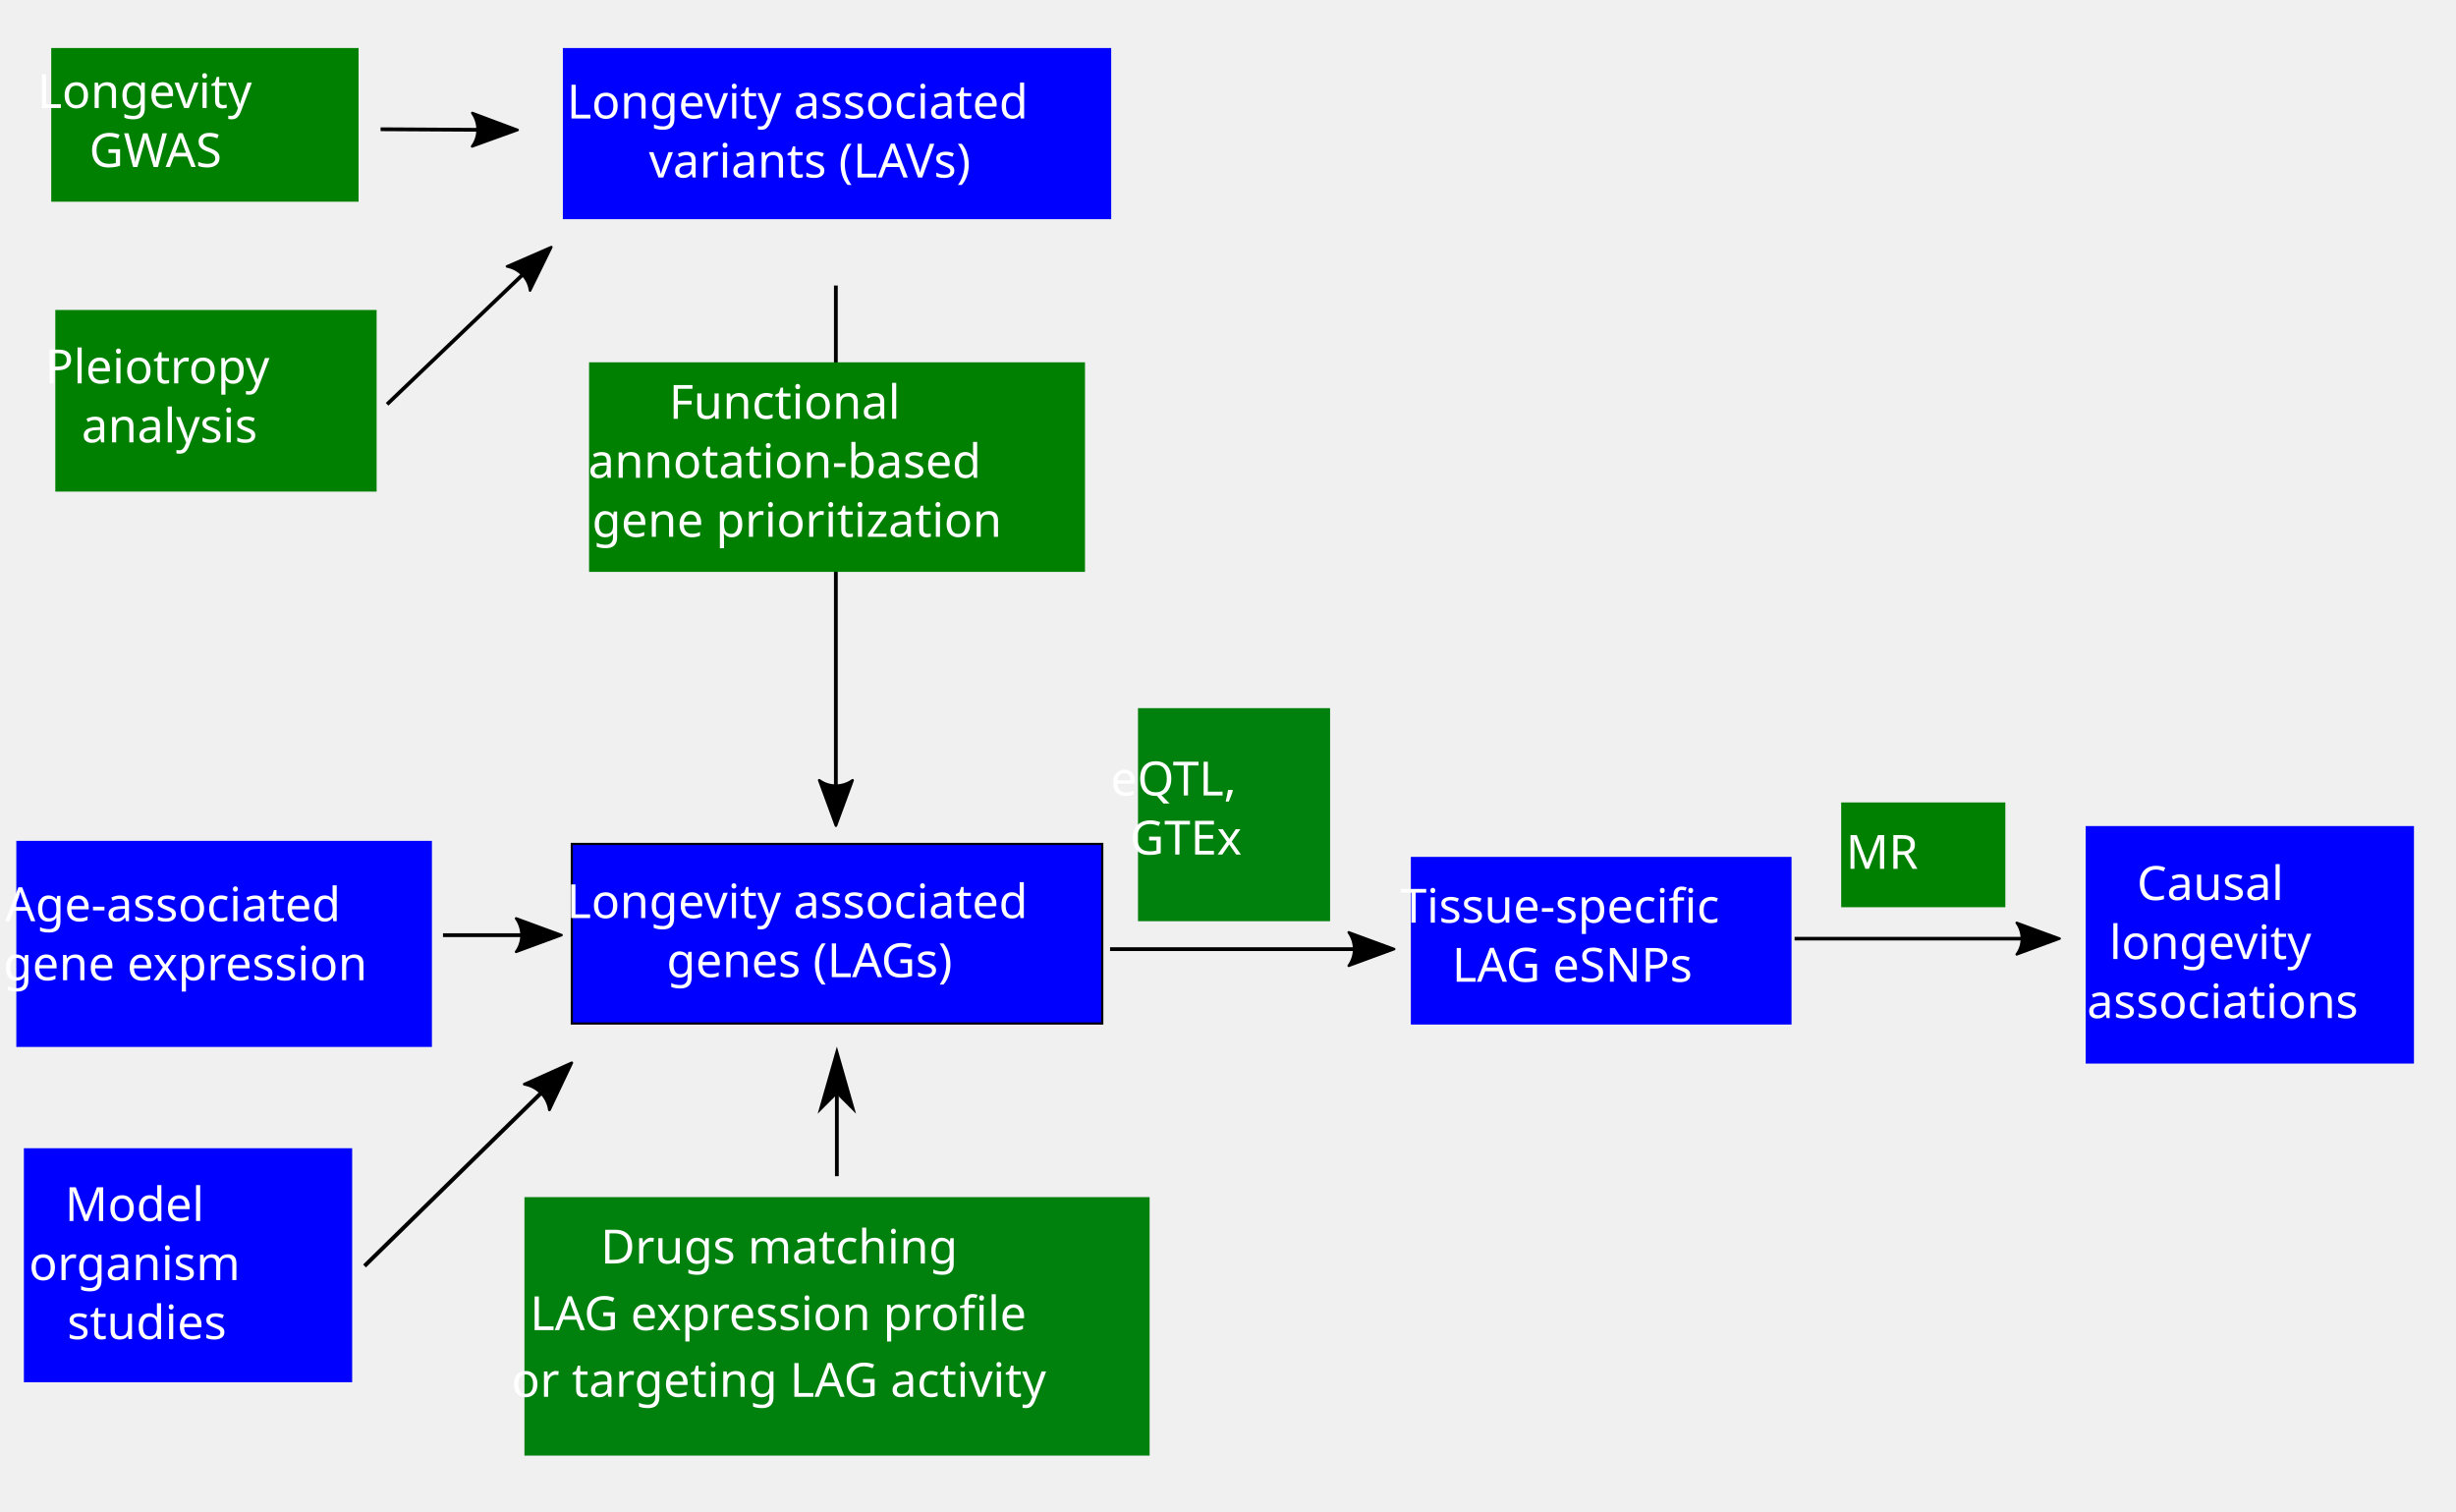
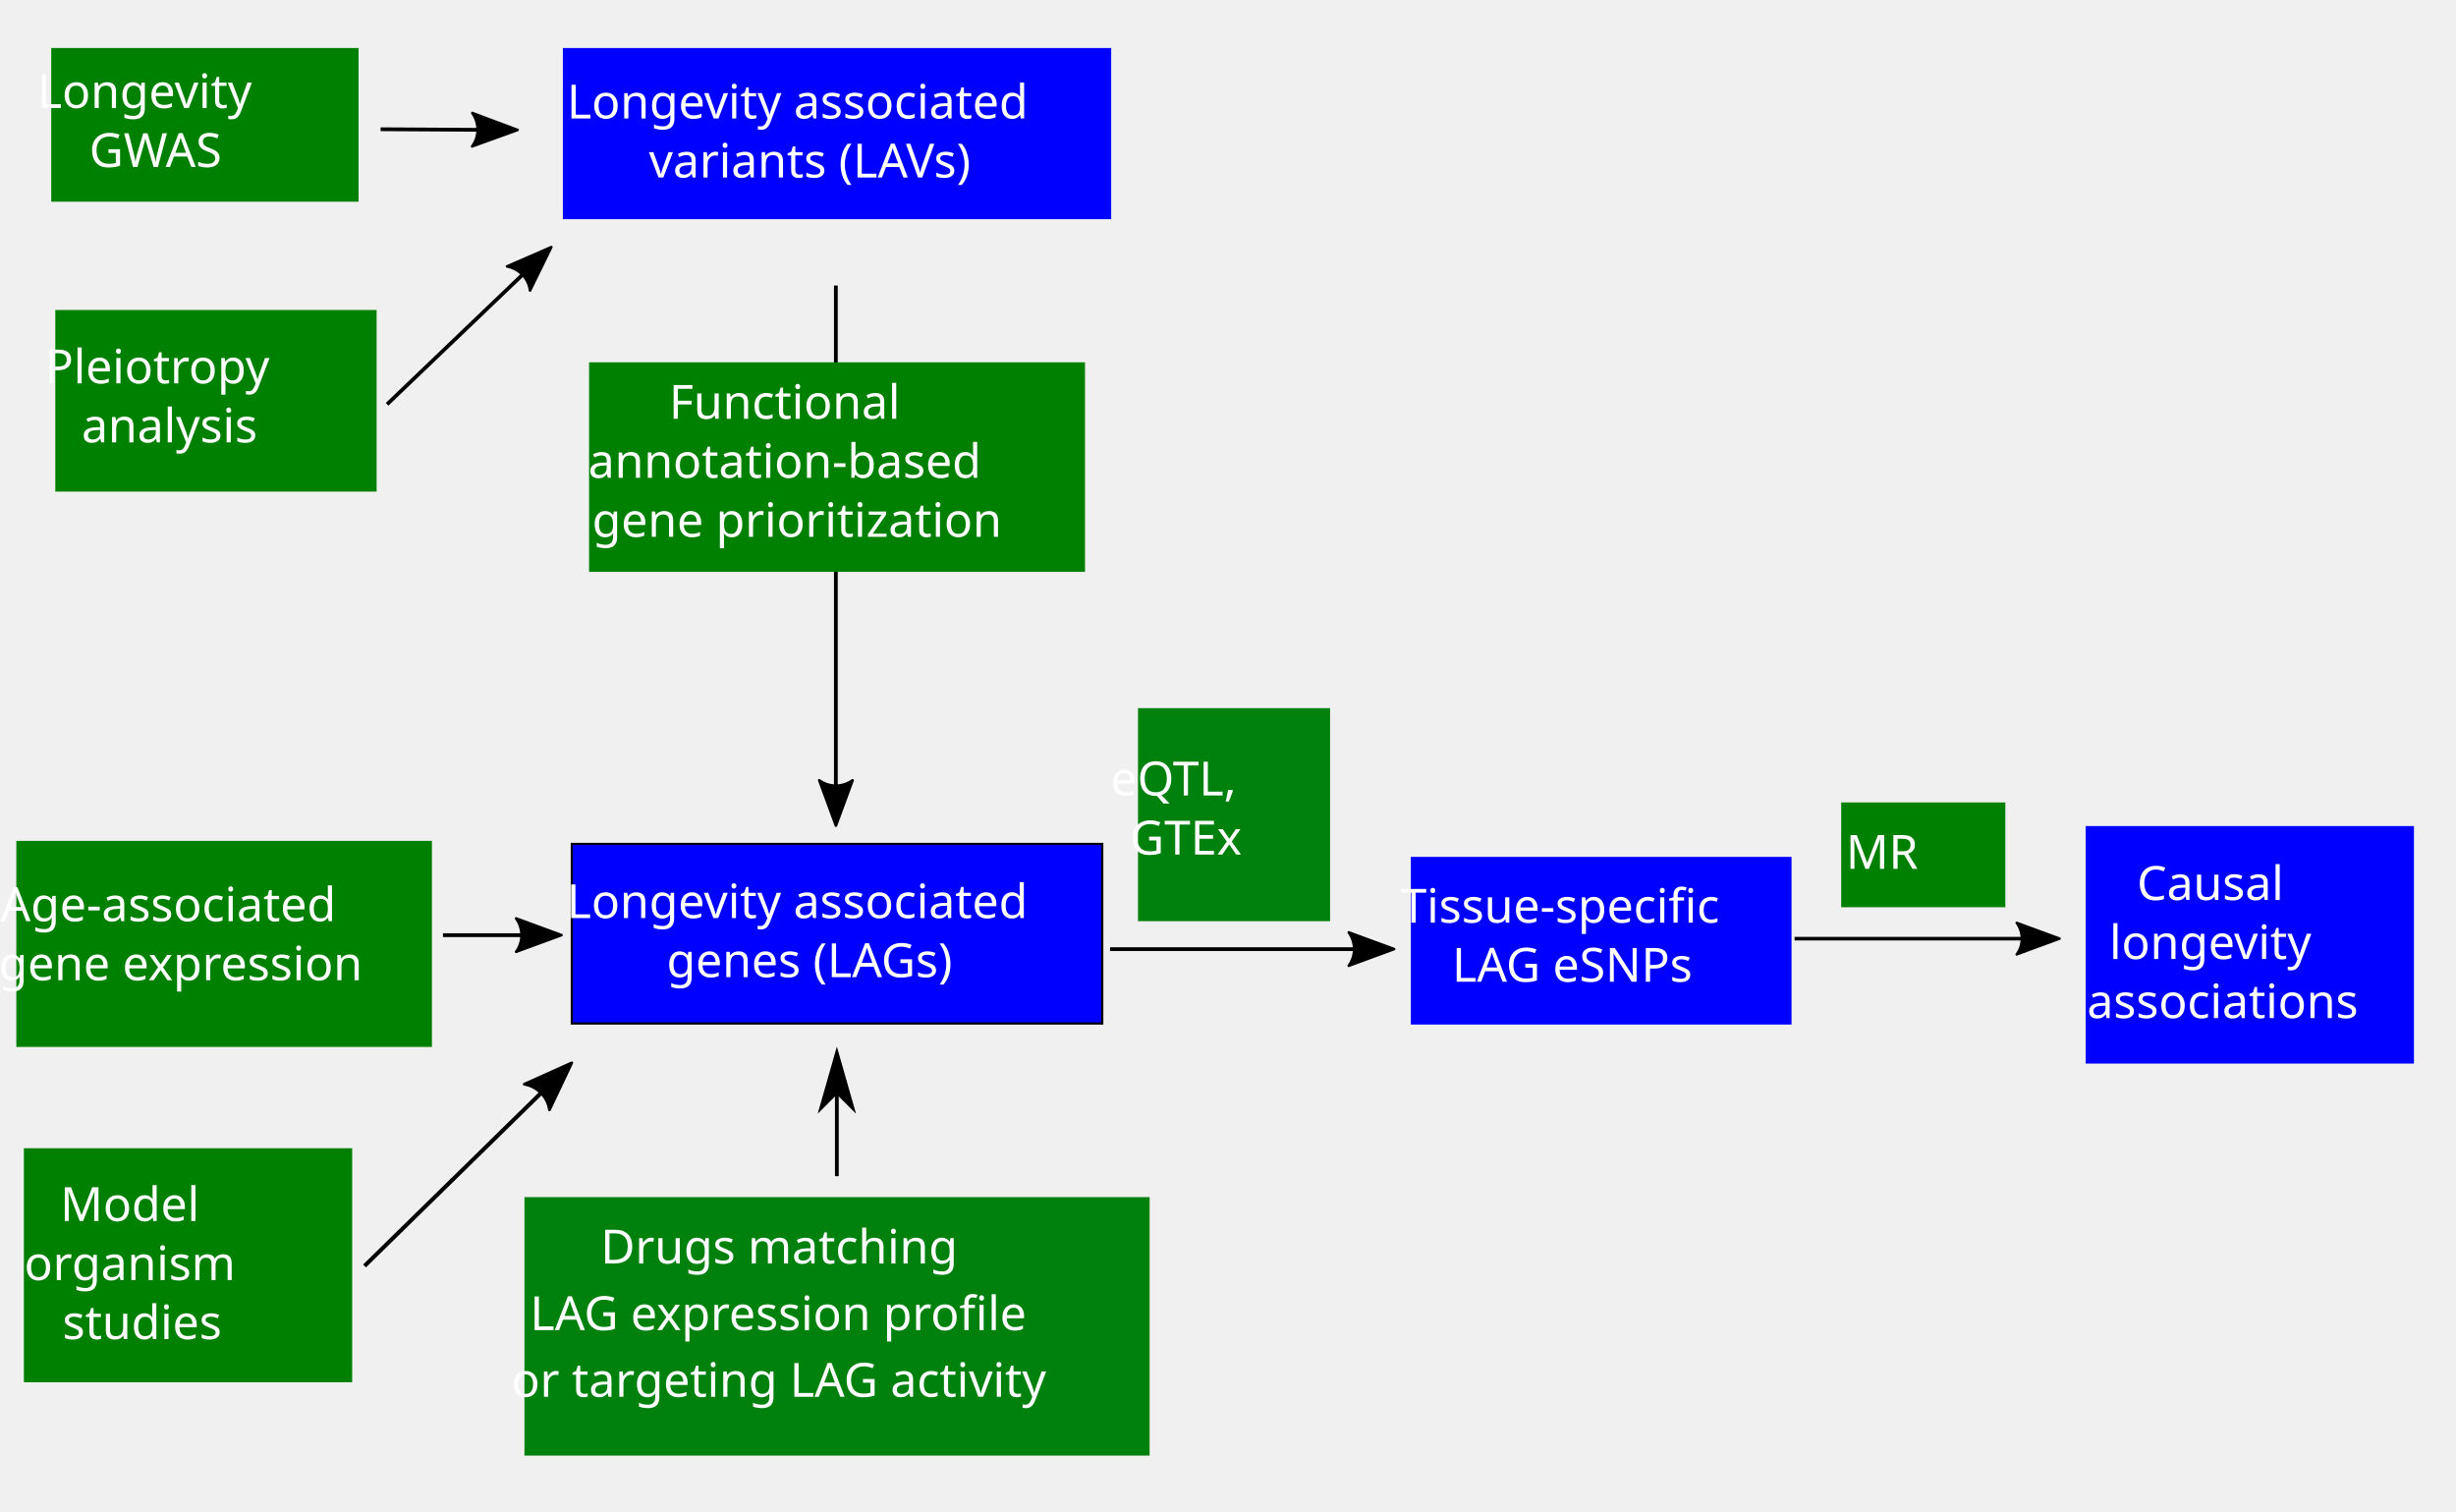
<svg xmlns="http://www.w3.org/2000/svg" xmlns:xlink="http://www.w3.org/1999/xlink" width="650" height="400" viewBox="0 0 650 400" id="svg2" version="1.1">
  <defs id="defs4">
    <marker orient="auto" refY="0.0" refX="0.0" id="Arrow1Lend" style="overflow:visible;">
      <path id="path4564" d="M 0.0,0.0 L 5.0,-5.0 L -12.5,0.0 L 5.0,5.0 L 0.0,0.0 z " style="fill-rule:evenodd;stroke:#000000;stroke-width:1pt;stroke-opacity:1;fill:#000000;fill-opacity:1" transform="scale(0.8) rotate(180) translate(12.5,0)" />
    </marker>
    <marker orient="auto" refY="0" refX="0" id="marker13311" style="overflow:visible">
      <path id="path13313" style="fill:#000000;fill-opacity:1;fill-rule:evenodd;stroke:#000000;stroke-width:0.625;stroke-linejoin:round;stroke-opacity:1" d="M 8.719,4.034 -2.207,0.016 8.719,-4.002 c -1.745,2.372 -1.735,5.617 -6e-7,8.035 z" transform="matrix(-1.1,0,0,-1.1,-1.1,0)" />
    </marker>
    <marker style="overflow:visible" id="marker11473" refX="0" refY="0" orient="auto">
      <path transform="matrix(-1.1,0,0,-1.1,-1.1,0)" d="M 8.719,4.034 -2.207,0.016 8.719,-4.002 c -1.745,2.372 -1.735,5.617 -6e-7,8.035 z" style="fill:#000000;fill-opacity:1;fill-rule:evenodd;stroke:#000000;stroke-width:0.625;stroke-linejoin:round;stroke-opacity:1" id="path11475" />
    </marker>
    <marker style="overflow:visible" id="marker10291" refX="0" refY="0" orient="auto">
      <path transform="matrix(-1.1,0,0,-1.1,-1.1,0)" d="M 8.719,4.034 -2.207,0.016 8.719,-4.002 c -1.745,2.372 -1.735,5.617 -6e-7,8.035 z" style="fill:#000000;fill-opacity:1;fill-rule:evenodd;stroke:#000000;stroke-width:0.625;stroke-linejoin:round;stroke-opacity:1" id="path10293" />
    </marker>
    <marker style="overflow:visible" id="marker9965" refX="0" refY="0" orient="auto">
      <path transform="matrix(-1.1,0,0,-1.1,-1.1,0)" d="M 8.719,4.034 -2.207,0.016 8.719,-4.002 c -1.745,2.372 -1.735,5.617 -6e-7,8.035 z" style="fill:#000000;fill-opacity:1;fill-rule:evenodd;stroke:#000000;stroke-width:0.625;stroke-linejoin:round;stroke-opacity:1" id="path9967" />
    </marker>
    <marker orient="auto" refY="0" refX="0" id="marker9495" style="overflow:visible">
      <path id="path9497" style="fill:#000000;fill-opacity:1;fill-rule:evenodd;stroke:#000000;stroke-width:0.625;stroke-linejoin:round;stroke-opacity:1" d="M 8.719,4.034 -2.207,0.016 8.719,-4.002 c -1.745,2.372 -1.735,5.617 -6e-7,8.035 z" transform="matrix(-1.1,0,0,-1.1,-1.1,0)" />
    </marker>
    <marker style="overflow:visible" id="marker9077" refX="0" refY="0" orient="auto">
      <path transform="matrix(-1.1,0,0,-1.1,-1.1,0)" d="M 8.719,4.034 -2.207,0.016 8.719,-4.002 c -1.745,2.372 -1.735,5.617 -6e-7,8.035 z" style="fill:#000000;fill-opacity:1;fill-rule:evenodd;stroke:#000000;stroke-width:0.625;stroke-linejoin:round;stroke-opacity:1" id="path9079" />
    </marker>
    <marker orient="auto" refY="0" refX="0" id="marker8847" style="overflow:visible">
      <path id="path8849" d="M 0,0 5,-5 -12.5,0 5,5 0,0 Z" style="fill:#000000;fill-opacity:1;fill-rule:evenodd;stroke:#000000;stroke-width:1pt;stroke-opacity:1" transform="matrix(0.8,0,0,0.8,10,0)" />
    </marker>
    <marker orient="auto" refY="0" refX="0" id="marker8801" style="overflow:visible">
      <path id="path8803" d="M 0,0 5,-5 -12.5,0 5,5 0,0 Z" style="fill:#000000;fill-opacity:1;fill-rule:evenodd;stroke:#000000;stroke-width:1pt;stroke-opacity:1" transform="matrix(0.8,0,0,0.8,10,0)" />
    </marker>
    <marker orient="auto" refY="0" refX="0" id="Arrow1Lstart" style="overflow:visible">
      <path id="path4152" d="M 0,0 5,-5 -12.5,0 5,5 0,0 Z" style="fill:#000000;fill-opacity:1;fill-rule:evenodd;stroke:#000000;stroke-width:1pt;stroke-opacity:1" transform="matrix(0.8,0,0,0.8,10,0)" />
    </marker>
    <marker orient="auto" refY="0" refX="0" id="Arrow2Lend" style="overflow:visible">
      <path id="path4173" style="fill:#000000;fill-opacity:1;fill-rule:evenodd;stroke:#000000;stroke-width:0.625;stroke-linejoin:round;stroke-opacity:1" d="M 8.719,4.034 -2.207,0.016 8.719,-4.002 c -1.745,2.372 -1.735,5.617 -6e-7,8.035 z" transform="matrix(-1.1,0,0,-1.1,-1.1,0)" />
    </marker>
    <filter style="color-interpolation-filters:sRGB" id="filter12893">
      <feGaussianBlur result="result1" in="SourceAlpha" stdDeviation="2.2" id="feGaussianBlur12895" />
      <feSpecularLighting result="result0" specularExponent="18.1" specularConstant="2" surfaceScale="5" id="feSpecularLighting12897">
        <feDistantLight azimuth="225" elevation="24" id="feDistantLight12899" />
      </feSpecularLighting>
      <feComposite result="result6" operator="in" in2="SourceAlpha" id="feComposite12901" />
      <feMorphology radius="5.7" operator="dilate" id="feMorphology12903" />
      <feGaussianBlur result="result11" stdDeviation="5.7" id="feGaussianBlur12905" />
      <feDiffuseLighting surfaceScale="5" result="result3" diffuseConstant="2" in="result1" id="feDiffuseLighting12907">
        <feDistantLight elevation="25" azimuth="225" id="feDistantLight12909" />
      </feDiffuseLighting>
      <feBlend result="result7" mode="multiply" in="result3" in2="SourceGraphic" id="feBlend12911" />
      <feComposite in="result7" operator="in" in2="SourceAlpha" result="result91" id="feComposite12913" />
      <feBlend result="result9" mode="lighten" in="result6" in2="result91" id="feBlend12915" />
      <feComposite in="result11" in2="result9" id="feComposite12917" result="fbSourceGraphic" />
      <feColorMatrix result="fbSourceGraphicAlpha" in="fbSourceGraphic" values="0 0 0 -1 0 0 0 0 -1 0 0 0 0 -1 0 0 0 0 1 0" id="feColorMatrix12919" />
      <feGaussianBlur id="feGaussianBlur12921" result="result1" in="fbSourceGraphicAlpha" stdDeviation="2.2" />
      <feSpecularLighting id="feSpecularLighting12923" result="result0" specularExponent="18.1" specularConstant="2" surfaceScale="5">
        <feDistantLight id="feDistantLight12925" azimuth="225" elevation="24" />
      </feSpecularLighting>
      <feComposite id="feComposite12927" in2="fbSourceGraphicAlpha" result="result6" operator="in" />
      <feMorphology id="feMorphology12929" radius="5.7" operator="dilate" />
      <feGaussianBlur id="feGaussianBlur12931" result="result11" stdDeviation="5.7" />
      <feDiffuseLighting id="feDiffuseLighting12933" surfaceScale="5" result="result3" diffuseConstant="2" in="result1">
        <feDistantLight id="feDistantLight12935" elevation="25" azimuth="225" />
      </feDiffuseLighting>
      <feBlend id="feBlend12937" in2="fbSourceGraphic" result="result7" mode="multiply" in="result3" />
      <feComposite id="feComposite12939" in2="fbSourceGraphicAlpha" in="result7" operator="in" result="result91" />
      <feBlend id="feBlend12941" in2="result91" result="result9" mode="lighten" in="result6" />
      <feComposite id="feComposite12943" in2="result9" in="result11" />
    </filter>
    <filter style="color-interpolation-filters:sRGB" id="filter12969">
      <feGaussianBlur result="result6" stdDeviation="8" in="SourceGraphic" id="feGaussianBlur12971" />
      <feComposite in2="SourceGraphic" in="result6" operator="xor" result="result10" id="feComposite12973" />
      <feGaussianBlur result="result2" stdDeviation="8" id="feGaussianBlur12975" />
      <feComposite in2="SourceGraphic" operator="atop" in="result10" result="result91" id="feComposite12977" />
      <feComposite result="result4" in="result2" operator="xor" in2="result91" id="feComposite12979" />
      <feGaussianBlur in="result4" result="result3" stdDeviation="4" id="feGaussianBlur12981" />
      <feSpecularLighting result="result5" specularExponent="5" specularConstant="1.1" surfaceScale="18" id="feSpecularLighting12983">
        <feDistantLight azimuth="235" elevation="55" id="feDistantLight12985" />
      </feSpecularLighting>
      <feComposite in="result3" k3="1.1" k2="0.5" operator="arithmetic" result="result7" in2="result5" k1="0.5" id="feComposite12987" k4="0" />
      <feComposite in="result7" operator="atop" in2="SourceGraphic" result="result8" id="feComposite12989" />
    </filter>
  </defs>
  <g id="layer1" transform="translate(0,-652.3622)">
    <rect style="fill:#0000ff;fill-opacity:1;fill-rule:evenodd;stroke:#000000;stroke-width:0.57px;stroke-linecap:butt;stroke-linejoin:miter;stroke-opacity:1" id="rect3344" width="140.391" height="47.527" x="151.331" y="875.703" />
    <path style="fill:none;fill-rule:evenodd;stroke:#000000;stroke-width:1;stroke-linecap:butt;stroke-linejoin:miter;stroke-miterlimit:4;stroke-dasharray:none;stroke-opacity:1;marker-end:url(#Arrow2Lend)" d="m 100.728,686.566 c 34.936,0.202 34.936,0.202 34.936,0.202" id="path4434" />
    <text xml:space="preserve" style="font-style:normal;font-variant:normal;font-weight:normal;font-stretch:normal;font-size:12.5px;line-height:125%;font-family:sans-serif;-inkscape-font-specification:'sans-serif, Normal';text-align:center;letter-spacing:0px;word-spacing:0px;writing-mode:lr-tb;text-anchor:middle;fill:#ffffff;fill-opacity:1;stroke:none;stroke-width:1px;stroke-linecap:butt;stroke-linejoin:miter;stroke-opacity:1" x="222.362" y="895.327" id="text8465">
      <tspan id="tspan4473" x="222.362" y="895.327">Longevity associated</tspan>
      <tspan id="tspan4475" x="222.362" y="910.952">genes (LAGs)</tspan>
    </text>
    <rect style="fill:#0000ff;fill-opacity:1;stroke-width:1;stroke-miterlimit:4;stroke-dasharray:none" id="rect8905" width="100.751" height="44.367" x="373.394" y="879.131" />
    <text xml:space="preserve" style="font-style:normal;font-variant:normal;font-weight:normal;font-stretch:normal;font-size:12.5px;line-height:125%;font-family:sans-serif;-inkscape-font-specification:'sans-serif, Normal';text-align:center;letter-spacing:0px;word-spacing:0px;writing-mode:lr-tb;text-anchor:middle;fill:#ffffff;fill-opacity:1;stroke:none;stroke-width:1px;stroke-linecap:butt;stroke-linejoin:miter;stroke-opacity:1" x="424.232" y="896.538" id="text8907">
      <tspan id="tspan11791" x="424.232" y="896.538">Tissue-specific</tspan>
      <tspan id="tspan11793" x="424.232" y="912.163">LAG eSNPs</tspan>
    </text>
    <a id="a4426" style="fill:#008000" xlink:href="http://www.longevitygenomics.org/projects1" target="http://www.longevitygenomics.org/projects1">
      <rect y="665.071" x="13.562" height="40.67" width="81.34" id="rect9035" style="fill:#008000;fill-opacity:1;stroke-width:1;stroke-miterlimit:4;stroke-dasharray:none" />
    </a>
    <rect style="fill:#0000ff;fill-opacity:1;stroke-width:1;stroke-miterlimit:4;stroke-dasharray:none" id="rect9045" width="145.119" height="45.292" x="148.967" y="665.071" />
    <text xml:space="preserve" style="font-style:normal;font-variant:normal;font-weight:normal;font-stretch:normal;font-size:12.5px;line-height:125%;font-family:sans-serif;-inkscape-font-specification:'sans-serif, Normal';text-align:center;letter-spacing:0px;word-spacing:0px;writing-mode:lr-tb;text-anchor:middle;fill:#ffffff;fill-opacity:1;stroke:none;stroke-width:1px;stroke-linecap:butt;stroke-linejoin:miter;stroke-opacity:1" x="222.443" y="683.709" id="text9047">
      <tspan id="tspan9049" x="222.443" y="683.709">Longevity associated</tspan>
      <tspan x="222.443" y="699.334" id="tspan9051">variants (LAVs)</tspan>
    </text>
    <a id="a4429" xlink:href="http://www.longevitygenomics.org/projects1" target="http://www.longevitygenomics.org/projects1">
      <rect y="734.395" x="14.638" height="48.065" width="85.038" id="rect9053" style="fill:#008000;fill-opacity:1;stroke-width:1;stroke-miterlimit:4;stroke-dasharray:none" />
    </a>
-     <a id="a3109" xlink:href="http://www.longevitygenomics.org/projects1/" target="http://www.longevitygenomics.org/projects1/">
+     <a id="a3109" xlink:href="http://www.longevitygenomics.org/projects1" target="http://www.longevitygenomics.org/projects1">
      <text id="text9055" y="753.806" x="56.232" style="font-style:normal;font-variant:normal;font-weight:normal;font-stretch:normal;font-size:12.5px;line-height:125%;font-family:sans-serif;-inkscape-font-specification:'sans-serif, Normal';text-align:center;letter-spacing:0px;word-spacing:0px;writing-mode:lr-tb;text-anchor:middle;fill:#ffffff;fill-opacity:1;stroke:none;stroke-width:1px;stroke-linecap:butt;stroke-linejoin:miter;stroke-opacity:1" xml:space="preserve">
        <tspan y="753.806" x="56.232" id="tspan9059">Pleiotropy</tspan>
        <tspan y="769.431" x="56.232" id="tspan9061">analysis</tspan>
      </text>
    </a>
    <path style="fill:none;fill-rule:evenodd;stroke:#000000;stroke-width:1px;stroke-linecap:butt;stroke-linejoin:miter;stroke-opacity:1;marker-end:url(#marker9077)" d="m 102.448,759.352 c 42.519,-40.67 42.519,-40.67 42.519,-40.67" id="path9177" />
-     <rect style="fill:#0000ff;fill-opacity:1;stroke-width:1;stroke-miterlimit:4;stroke-dasharray:none" id="rect9477" width="86.886" height="61.93" x="6.319" y="956.233" />
-     <text xml:space="preserve" style="font-style:normal;font-variant:normal;font-weight:normal;font-stretch:normal;font-size:12.5px;line-height:125%;font-family:sans-serif;-inkscape-font-specification:'sans-serif, Normal';text-align:center;letter-spacing:0px;word-spacing:0px;writing-mode:lr-tb;text-anchor:middle;fill:#ffffff;fill-opacity:1;stroke:none;stroke-width:1px;stroke-linecap:butt;stroke-linejoin:miter;stroke-opacity:1" x="46.989" y="975.492" id="text9479">
-       <tspan id="tspan9547" x="46.989" y="975.492">Model</tspan>
-       <tspan id="tspan9549" x="46.989" y="991.117">organism</tspan>
-       <tspan id="tspan9551" x="46.989" y="1006.742">studies</tspan>
-     </text>
+     <a id="a5119" xlink:href="http://www.longevitygenomics.org/projects3" target="http://www.longevitygenomics.org/projects3" style="fill:#008000">
+       <rect y="956.233" x="6.319" height="61.93" width="86.886" id="rect9477" style="fill:#008000;fill-opacity:1;stroke-width:1;stroke-miterlimit:4;stroke-dasharray:none" />
+     </a>
+     <a id="a5122" xlink:href="http://www.longevitygenomics.org/projects3" target="http://www.longevitygenomics.org/projects3" transform="translate(2,0)">
+       <text id="text9479" y="975.492" x="46.989" style="font-style:normal;font-variant:normal;font-weight:normal;font-stretch:normal;font-size:12.5px;line-height:125%;font-family:sans-serif;-inkscape-font-specification:'sans-serif, Normal';text-align:center;letter-spacing:0px;word-spacing:0px;writing-mode:lr-tb;text-anchor:middle;fill:#ffffff;fill-opacity:1;stroke:none;stroke-width:1px;stroke-linecap:butt;stroke-linejoin:miter;stroke-opacity:1" xml:space="preserve">
+         <tspan y="975.492" x="46.989" id="tspan9547">Model</tspan>
+         <tspan y="991.117" x="46.989" id="tspan9549">organism</tspan>
+         <tspan y="1006.742" x="46.989" id="tspan9551">studies</tspan>
+       </text>
+     </a>
    <path style="fill:none;fill-rule:evenodd;stroke:#000000;stroke-width:1.076;stroke-linecap:butt;stroke-linejoin:miter;stroke-miterlimit:4;stroke-dasharray:none;stroke-opacity:1;marker-end:url(#marker9495)" d="m 96.476,987.39 53.84,-52.742" id="path9487" />
-     <rect style="fill:#0000ff;fill-opacity:1;stroke-width:1;stroke-miterlimit:4;stroke-dasharray:none" id="rect9553" width="109.994" height="54.535" x="4.319" y="874.892" />
-     <text xml:space="preserve" style="font-style:normal;font-variant:normal;font-weight:normal;font-stretch:normal;font-size:12.5px;line-height:125%;font-family:sans-serif;-inkscape-font-specification:'sans-serif, Normal';text-align:center;letter-spacing:0px;word-spacing:0px;writing-mode:lr-tb;text-anchor:middle;fill:#ffffff;fill-opacity:1;stroke:none;stroke-width:1px;stroke-linecap:butt;stroke-linejoin:miter;stroke-opacity:1" x="57.157" y="896.152" id="text9951">
-       <tspan id="tspan11867" x="57.157" y="896.152">Age-associated</tspan>
-       <tspan id="tspan11869" x="57.157" y="911.777">gene expression</tspan>
-     </text>
+     <a id="a5111" xlink:href="http://www.longevitygenomics.org/projects3" target="http://www.longevitygenomics.org/projects3" style="fill:#008000">
+       <rect y="874.892" x="4.319" height="54.535" width="109.994" id="rect9553" style="fill:#008000;fill-opacity:1;stroke-width:1;stroke-miterlimit:4;stroke-dasharray:none" />
+     </a>
+     <a id="a5114" xlink:href="http://www.longevitygenomics.org/projects3" target="http://www.longevitygenomics.org/projects3" transform="translate(2,0)">
+       <text id="text9951" y="896.152" x="57.157" style="font-style:normal;font-variant:normal;font-weight:normal;font-stretch:normal;font-size:12.5px;line-height:125%;font-family:sans-serif;-inkscape-font-specification:'sans-serif, Normal';text-align:center;letter-spacing:0px;word-spacing:0px;writing-mode:lr-tb;text-anchor:middle;fill:#ffffff;fill-opacity:1;stroke:none;stroke-width:1px;stroke-linecap:butt;stroke-linejoin:miter;stroke-opacity:1" xml:space="preserve">
+         <tspan y="896.152" x="57.157" id="tspan11867">Age-associated</tspan>
+         <tspan y="911.777" x="57.157" id="tspan11869">gene expression</tspan>
+       </text>
+     </a>
    <path style="fill:none;fill-rule:evenodd;stroke:#000000;stroke-width:1;stroke-linecap:butt;stroke-linejoin:miter;stroke-miterlimit:4;stroke-dasharray:none;stroke-opacity:1;marker-end:url(#marker9965)" d="m 117.238,899.849 c 30.043,0 30.043,0 30.043,0" id="path10107" />
-     <a id="a4438" xlink:href="http://www.longevitygenomics.org/projects3" target="http://www.longevitygenomics.org/projects3">
+     <a id="a4438" xlink:href="http://www.longevitygenomics.org/projects4" target="http://www.longevitygenomics.org/projects4">
      <rect y="864.725" x="487.286" height="27.73" width="43.443" id="rect10257" style="fill:#008000;fill-opacity:1;stroke-width:1;stroke-miterlimit:4;stroke-dasharray:none" />
    </a>
-     <a id="a4451" xlink:href="http://www.longevitygenomics.org/projects3" target="http://www.longevitygenomics.org/projects3">
+     <a id="a4451" xlink:href="http://www.longevitygenomics.org/projects4" target="http://www.longevitygenomics.org/projects4">
      <text id="text10259" y="882.287" x="509.469" style="font-style:normal;font-variant:normal;font-weight:normal;font-stretch:normal;font-size:12.5px;line-height:125%;font-family:sans-serif;-inkscape-font-specification:'sans-serif, Normal';text-align:center;letter-spacing:0px;word-spacing:0px;writing-mode:lr-tb;text-anchor:middle;fill:#ffffff;fill-opacity:1;stroke:none;stroke-width:1px;stroke-linecap:butt;stroke-linejoin:miter;stroke-opacity:1" xml:space="preserve">
        <tspan y="882.287" x="509.469" id="tspan13393">MR</tspan>
      </text>
    </a>
    <path style="fill:none;fill-rule:evenodd;stroke:#000000;stroke-width:1;stroke-linecap:butt;stroke-linejoin:miter;stroke-miterlimit:4;stroke-dasharray:none;stroke-opacity:1;marker-end:url(#marker10291)" d="m 221.216,727.925 0,141.619" id="path10283" />
    <path style="fill:none;fill-rule:evenodd;stroke:#000000;stroke-width:1;stroke-linecap:butt;stroke-linejoin:miter;stroke-miterlimit:4;stroke-dasharray:none;stroke-opacity:1;marker-end:url(#marker11473)" d="m 293.783,903.546 73.862,0" id="path11465" />
    <rect style="fill:#0000ff;fill-opacity:1;stroke-width:1;stroke-miterlimit:4;stroke-dasharray:none" id="rect12783" width="86.886" height="62.854" x="551.988" y="870.972" />
    <text xml:space="preserve" style="font-style:normal;font-variant:normal;font-weight:normal;font-stretch:normal;font-size:12.5px;line-height:125%;font-family:sans-serif;-inkscape-font-specification:'sans-serif, Normal';text-align:center;letter-spacing:0px;word-spacing:0px;writing-mode:lr-tb;text-anchor:middle;fill:#ffffff;fill-opacity:1;stroke:none;stroke-width:1px;stroke-linecap:butt;stroke-linejoin:miter;stroke-opacity:1" x="596.356" y="890.538" id="text12785">
      <tspan id="tspan6206" x="596.356" y="890.538">Causal</tspan>
      <tspan id="tspan6208" x="596.356" y="906.163">longevity</tspan>
      <tspan id="tspan6210" x="596.356" y="921.788">associations</tspan>
    </text>
    <a id="a4432" xlink:href="http://www.longevitygenomics.org/projects2" target="http://www.longevitygenomics.org/projects2">
      <rect y="748.244" x="155.9" height="55.459" width="131.254" id="rect12891" style="fill:#008000;fill-opacity:1;stroke-width:1;stroke-miterlimit:4;stroke-dasharray:none" />
    </a>
    <a id="a4440" xlink:href="http://www.longevitygenomics.org/projects2" target="http://www.longevitygenomics.org/projects2">
      <text id="text10271" y="763.184" x="222.292" style="font-style:normal;font-variant:normal;font-weight:normal;font-stretch:normal;font-size:12.5px;line-height:125%;font-family:sans-serif;-inkscape-font-specification:'sans-serif, Normal';text-align:center;letter-spacing:0px;word-spacing:0px;writing-mode:lr-tb;text-anchor:middle;fill:#ffffff;fill-opacity:1;stroke:none;stroke-width:1px;stroke-linecap:butt;stroke-linejoin:miter;stroke-opacity:1" xml:space="preserve">
        <tspan y="763.184" x="222.292" id="tspan12883">Functional</tspan>
        <tspan y="778.809" x="222.292" id="tspan12885">annotation-based</tspan>
        <tspan y="794.434" x="222.292" id="tspan12887">gene prioritization</tspan>
      </text>
    </a>
-     <a id="a4435" xlink:href="http://www.longevitygenomics.org/projects3" target="http://www.longevitygenomics.org/projects3">
+     <a id="a4435" xlink:href="http://www.longevitygenomics.org/projects4" target="http://www.longevitygenomics.org/projects4">
      <rect y="839.768" x="301.178" height="56.384" width="50.838" id="rect10121" style="fill:#00800d;fill-opacity:1;stroke-width:1;stroke-miterlimit:4;stroke-dasharray:none" />
    </a>
-     <a id="a4446" xlink:href="http://www.longevitygenomics.org/projects3" target="http://www.longevitygenomics.org/projects3">
+     <a id="a4446" xlink:href="http://www.longevitygenomics.org/projects4" target="http://www.longevitygenomics.org/projects4">
      <text id="text10123" y="862.876" x="325.21" style="font-style:normal;font-variant:normal;font-weight:normal;font-stretch:normal;font-size:12.5px;line-height:125%;font-family:sans-serif;-inkscape-font-specification:'sans-serif, Normal';text-align:center;letter-spacing:0px;word-spacing:0px;writing-mode:lr-tb;text-anchor:middle;fill:#ffffff;fill-opacity:1;stroke:none;stroke-width:1px;stroke-linecap:butt;stroke-linejoin:miter;stroke-opacity:1" xml:space="preserve">
        <tspan y="862.876" x="325.21" id="tspan10125">eQTL,</tspan>
        <tspan id="tspan10127" y="878.501" x="325.21">GTEx</tspan>
      </text>
    </a>
    <path style="fill:none;fill-rule:evenodd;stroke:#000000;stroke-width:0.946;stroke-linecap:butt;stroke-linejoin:miter;stroke-miterlimit:4;stroke-dasharray:none;stroke-opacity:1;marker-end:url(#marker13311)" d="m 474.95,900.773 68.896,0" id="path13303" />
    <a id="a4784" xlink:href="http://www.longevitygenomics.org/projects1" target="http://www.longevitygenomics.org/projects1">
      <text id="text4401" y="680.936" x="52.519" style="font-style:normal;font-variant:normal;font-weight:normal;font-stretch:normal;font-size:12.5px;line-height:125%;font-family:sans-serif;-inkscape-font-specification:'sans-serif, Normal';text-align:center;letter-spacing:0px;word-spacing:0px;writing-mode:lr-tb;text-anchor:middle;fill:#ffffff;fill-opacity:1;stroke:none;stroke-width:1px;stroke-linecap:butt;stroke-linejoin:miter;stroke-opacity:1" xml:space="preserve">
        <tspan y="680.936" x="54.509" id="tspan4403">Longevity </tspan>
        <tspan id="tspan4405" y="696.561" x="52.519">GWAS</tspan>
      </text>
    </a>
-     <a id="a4441" xlink:href="http://www.longevitygenomics.org/projects4" target="http://www.longevitygenomics.org/projects4">
+     <a id="a4441" xlink:href="http://www.longevitygenomics.org/projects5" target="http://www.longevitygenomics.org/projects5">
      <rect y="969.173" x="138.8" height="68.4" width="165.454" id="rect4519" style="fill:#00800d;fill-opacity:1;stroke-width:1;stroke-miterlimit:4;stroke-dasharray:none" />
    </a>
    <path style="fill:none;fill-rule:evenodd;stroke:#000000;stroke-width:1px;stroke-linecap:butt;stroke-linejoin:miter;stroke-opacity:1;marker-end:url(#Arrow1Lend)" d="m 221.481,963.627 0,-32.351" id="path4555" />
-     <a id="a4455" xlink:href="http://www.longevitygenomics.org/projects4" target="http://www.longevitygenomics.org/projects4">
+     <a id="a4455" xlink:href="http://www.longevitygenomics.org/projects5" target="http://www.longevitygenomics.org/projects5">
      <g transform="translate(2,0)" id="g4512">
        <text xml:space="preserve" style="font-style:normal;font-variant:normal;font-weight:normal;font-stretch:normal;font-size:12.5px;line-height:125%;font-family:sans-serif;-inkscape-font-specification:'sans-serif, Normal';text-align:center;letter-spacing:0px;word-spacing:0px;writing-mode:lr-tb;text-anchor:middle;fill:#ffffff;fill-opacity:1;stroke:none;stroke-width:1px;stroke-linecap:butt;stroke-linejoin:miter;stroke-opacity:1" x="218.842" y="986.735" id="text4500">
          <tspan id="tspan4502" x="218.842" y="986.735">Drugs matching</tspan>
        </text>
        <text xml:space="preserve" style="font-style:normal;font-variant:normal;font-weight:normal;font-stretch:normal;font-size:12.5px;line-height:125%;font-family:sans-serif;-inkscape-font-specification:'sans-serif, Normal';text-align:center;letter-spacing:0px;word-spacing:0px;writing-mode:lr-tb;text-anchor:middle;fill:#ffffff;fill-opacity:1;stroke:none;stroke-width:1px;stroke-linecap:butt;stroke-linejoin:miter;stroke-opacity:1" x="218.595" y="1004.373" id="text4504">
          <tspan id="tspan4506" x="218.595" y="1004.373">LAG expression profile</tspan>
        </text>
        <text xml:space="preserve" style="font-style:normal;font-variant:normal;font-weight:normal;font-stretch:normal;font-size:12.5px;line-height:125%;font-family:sans-serif;-inkscape-font-specification:'sans-serif, Normal';text-align:center;letter-spacing:0px;word-spacing:0px;writing-mode:lr-tb;text-anchor:middle;fill:#ffffff;fill-opacity:1;stroke:none;stroke-width:1px;stroke-linecap:butt;stroke-linejoin:miter;stroke-opacity:1" x="218.729" y="1022.011" id="text4508">
          <tspan id="tspan4510" x="218.729" y="1022.011">or targeting LAG activity</tspan>
        </text>
      </g>
    </a>
  </g>
</svg>
